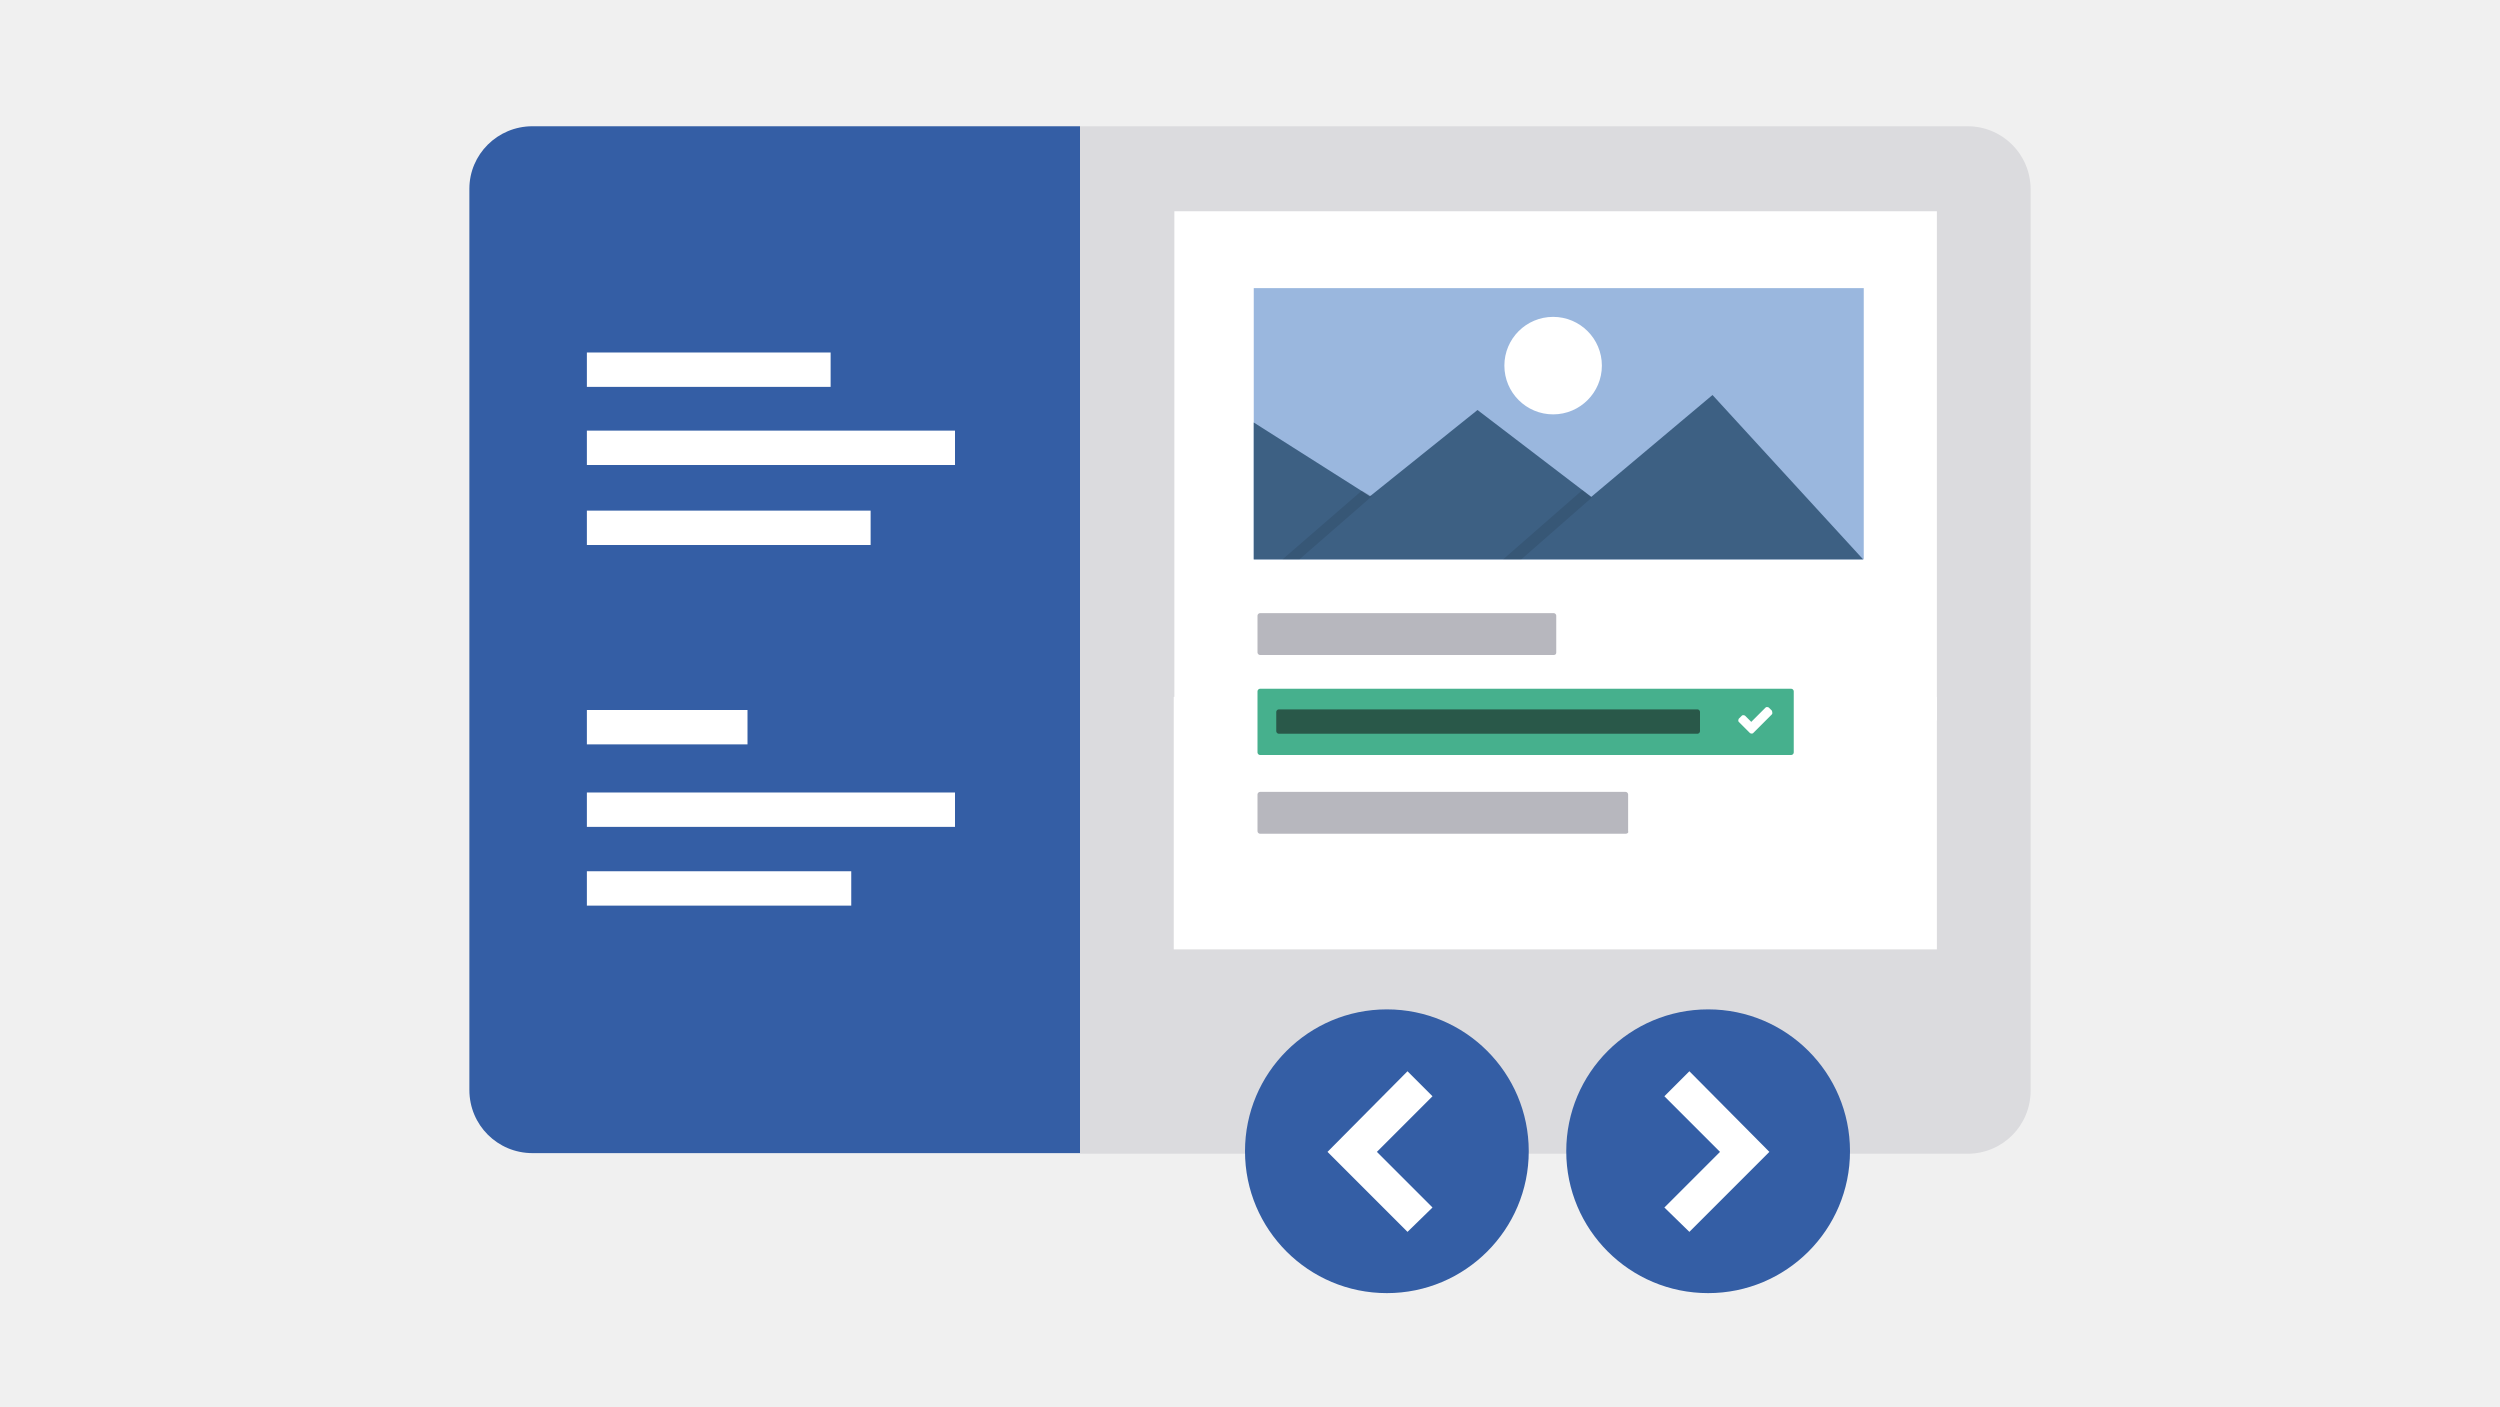
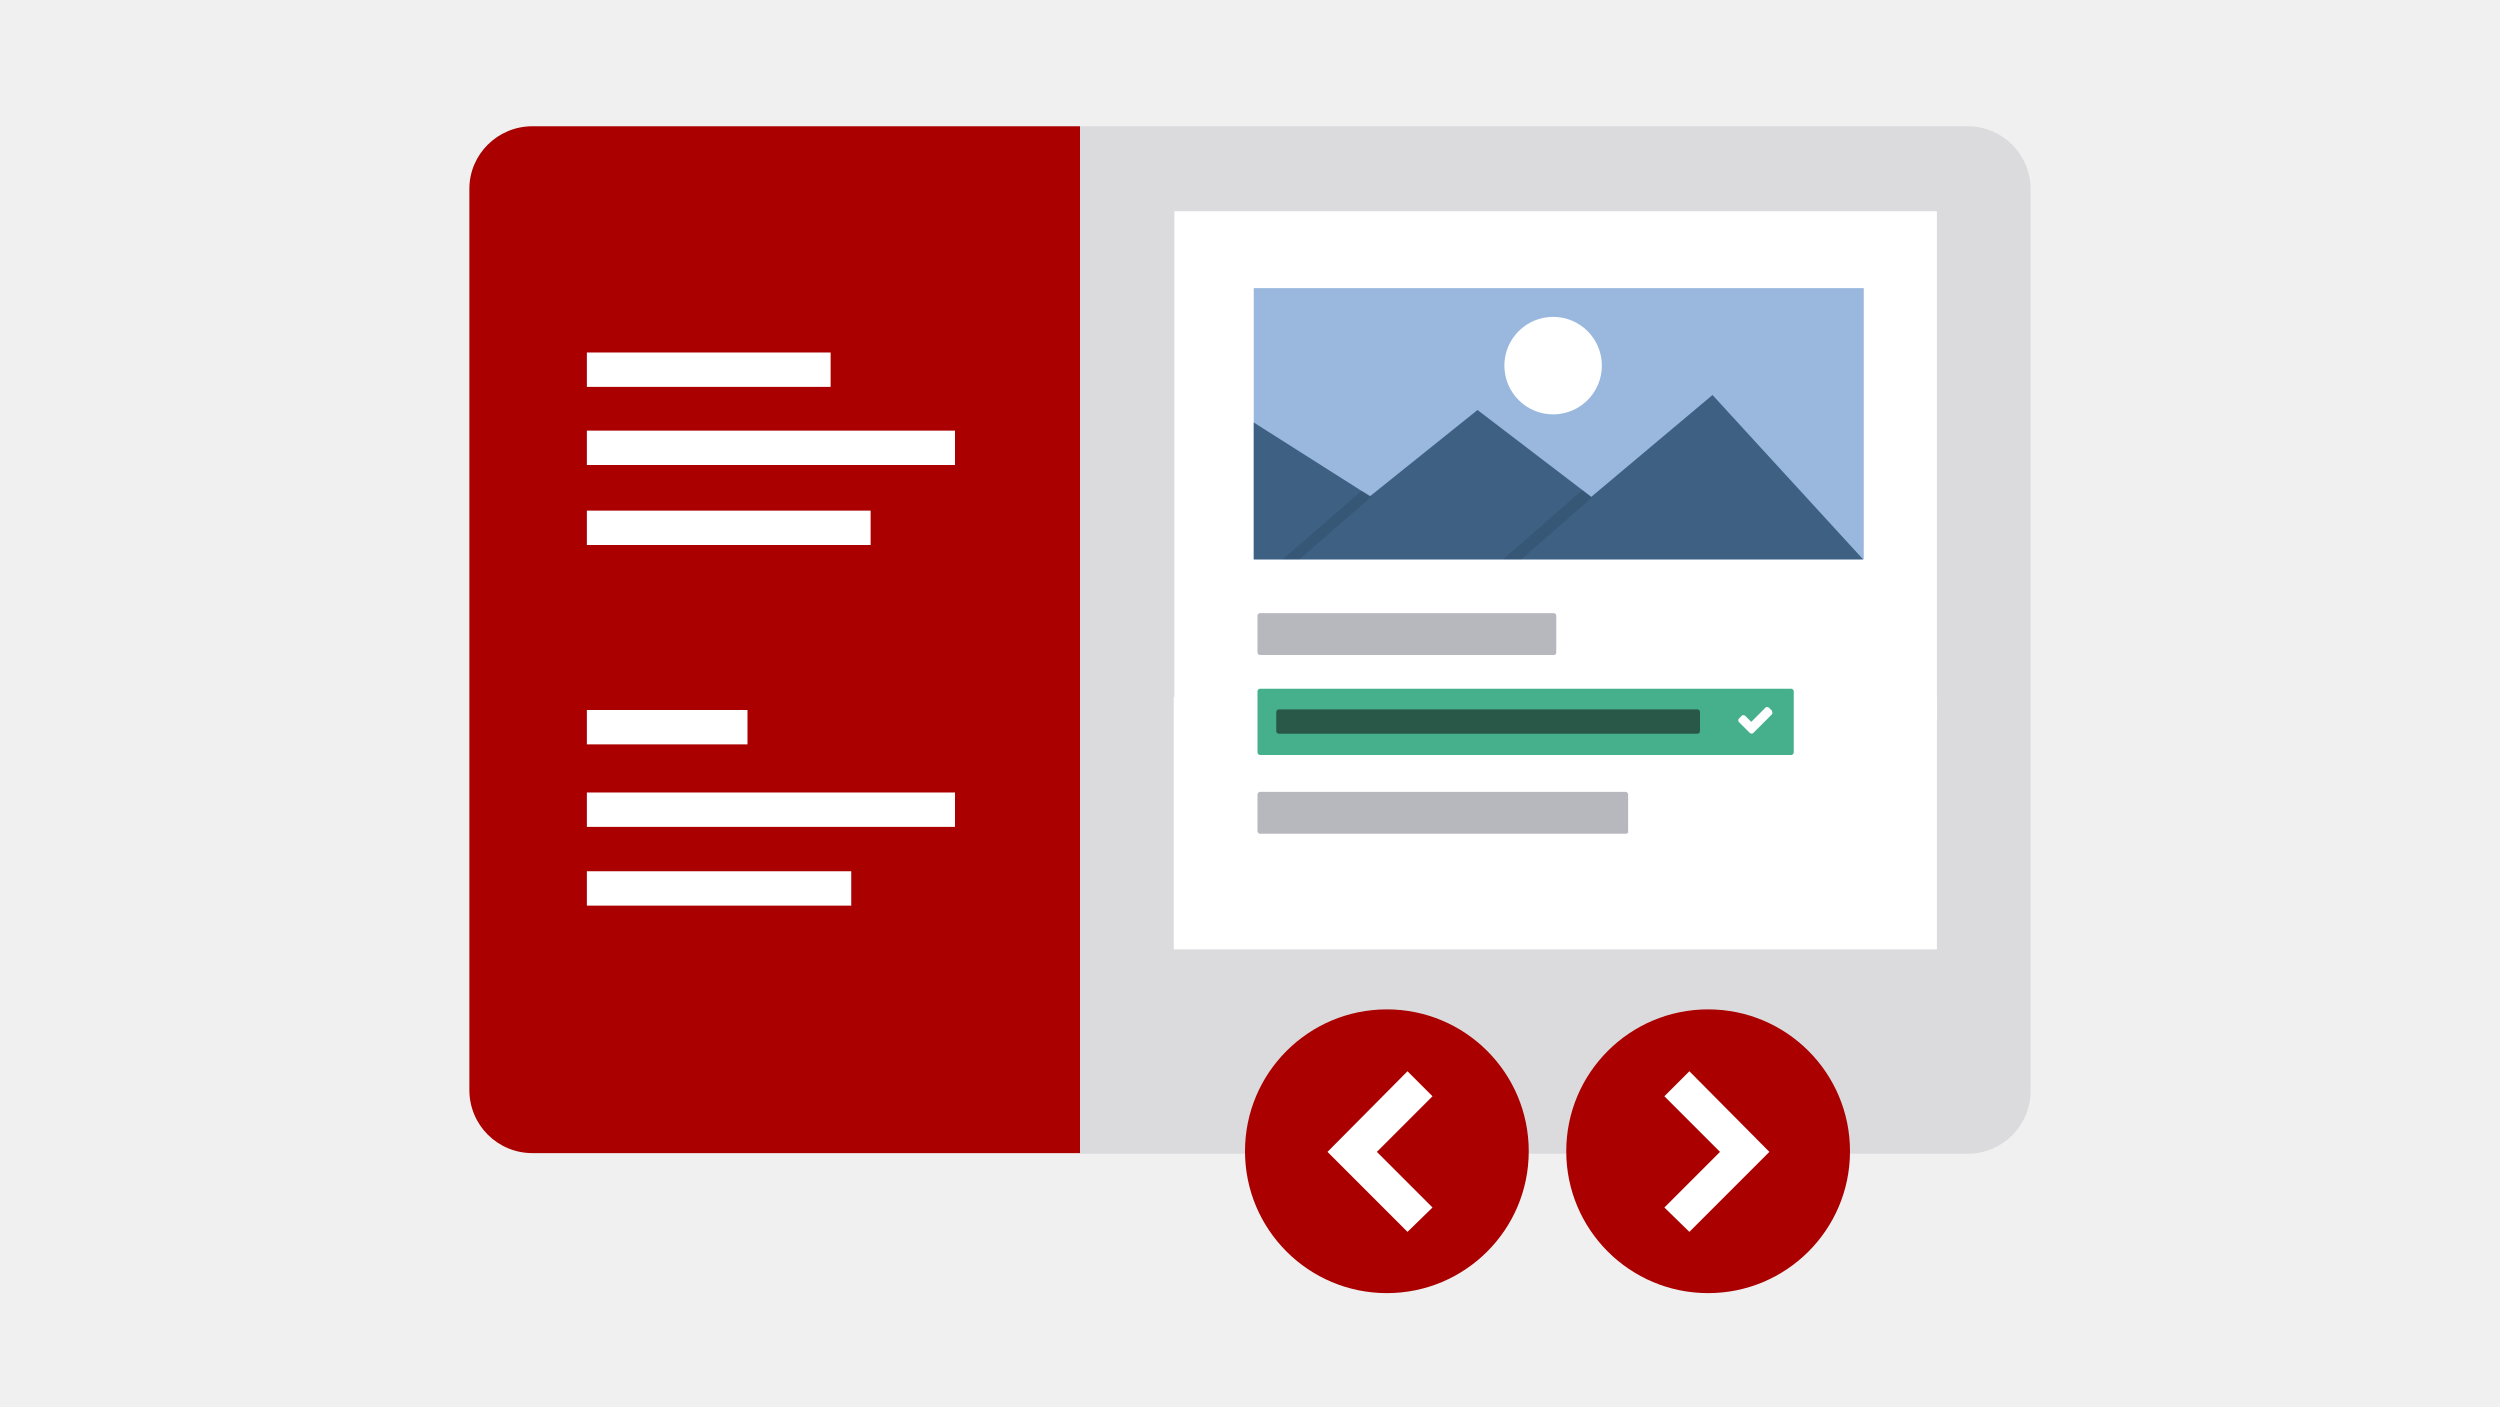
<svg xmlns="http://www.w3.org/2000/svg" version="1.1" id="Layer_1" x="0px" y="0px" viewBox="0 0 400 225" style="enable-background:new 0 0 400 225;" xml:space="preserve">
-   <style type="text/css">
+   <defs id="defs72">
+ 	
+ </defs>
+   <style type="text/css" id="style2">
	.st0{fill:none;}
	.st1{fill:#345EA5;}
	.st2{fill:#DBDBDE;}
	.st3{fill:#FFFFFF;}
	.st4{opacity:0.15;}
	.st5{fill:#9AB7DE;}
	.st6{fill:#3D6083;}
	.st7{opacity:0.1;}
	.st8{fill:#030403;}
	.st9{fill:#B7B7BE;}
	.st10{fill:#46B08D;}
	.st11{fill:#295849;}
</style>
-   <g id="Layer_2">
-     <g>
-       <rect y="0" class="st0" width="400" height="225" />
-       <path class="st1" d="M75.1,30.2v144.2c0,5.6,4.5,10.1,10.1,10.1h87.6V20.2H85.2C79.6,20.2,75.1,24.7,75.1,30.2z" />
-       <path class="st2" d="M172.8,20.2h142c5.6,0,10.1,4.5,10.1,10.1v144.2c0,5.6-4.5,10.1-10.1,10.1h-142V20.2z" />
-       <rect x="93.9" y="56.4" class="st3" width="39" height="5.5" />
-       <rect x="93.9" y="68.9" class="st3" width="58.9" height="5.5" />
-       <rect x="93.9" y="81.7" class="st3" width="45.4" height="5.5" />
-       <rect x="93.9" y="113.6" class="st3" width="25.7" height="5.5" />
-       <rect x="93.9" y="126.8" class="st3" width="58.9" height="5.5" />
-       <rect x="93.9" y="139.4" class="st3" width="42.3" height="5.5" />
-       <rect x="187.9" y="33.8" class="st3" width="122" height="81.5" />
-       <rect x="187.8" y="111.5" class="st3" width="122.1" height="40.4" />
-       <g>
-         <rect x="200.6" y="46.1" class="st5" width="97.6" height="43.4" />
-         <circle class="st3" cx="248.5" cy="58.5" r="7.8" />
-         <polygon class="st6" points="200.6,89.5 298.1,89.5 274,63.2 254.6,79.5 236.4,65.6 219.2,79.4 200.6,67.6    " />
-         <g class="st7">
-           <polygon class="st8" points="243.4,89.5 254.7,79.6 253.2,78.4 240.5,89.5     " />
-         </g>
-         <g class="st7">
-           <polygon class="st8" points="207.9,89.5 219.5,79.4 217.9,78.5 205.2,89.5     " />
-         </g>
+   <g id="g66">
+     <rect y="0" class="st0" width="400" height="225" id="rect6" x="0" />
+     <path class="st1" d="m 75.1,30.2 v 144.2 c 0,5.6 4.5,10.1 10.1,10.1 h 87.6 V 20.2 H 85.2 c -5.6,0 -10.1,4.5 -10.1,10 z" id="path8" style="fill:#aa0000" />
+     <path class="st2" d="m 172.8,20.2 h 142 c 5.6,0 10.1,4.5 10.1,10.1 v 144.2 c 0,5.6 -4.5,10.1 -10.1,10.1 h -142 z" id="path10" />
+     <rect x="93.9" y="56.4" class="st3" width="39" height="5.5" id="rect12" />
+     <rect x="93.9" y="68.9" class="st3" width="58.9" height="5.5" id="rect14" />
+     <rect x="93.9" y="81.7" class="st3" width="45.4" height="5.5" id="rect16" />
+     <rect x="93.9" y="113.6" class="st3" width="25.7" height="5.5" id="rect18" />
+     <rect x="93.9" y="126.8" class="st3" width="58.9" height="5.5" id="rect20" />
+     <rect x="93.9" y="139.4" class="st3" width="42.3" height="5.5" id="rect22" />
+     <rect x="187.9" y="33.8" class="st3" width="122" height="81.5" id="rect24" />
+     <rect x="187.8" y="111.5" class="st3" width="122.1" height="40.4" id="rect26" />
+     <g id="g42">
+       <rect x="200.6" y="46.1" class="st5" width="97.6" height="43.4" id="rect28" />
+       <circle class="st3" cx="248.5" cy="58.5" r="7.8" id="circle30" />
+       <polygon class="st6" points="274,63.2 254.6,79.5 236.4,65.6 219.2,79.4 200.6,67.6 200.6,89.5 298.1,89.5 " id="polygon32" />
+       <g class="st7" id="g36">
+         <polygon class="st8" points="253.2,78.4 240.5,89.5 243.4,89.5 254.7,79.6 " id="polygon34" />
      </g>
-       <path class="st9" d="M248.6,104.8h-47c-0.2,0-0.4-0.2-0.4-0.4v-5.9c0-0.2,0.2-0.4,0.4-0.4h47c0.2,0,0.4,0.2,0.4,0.4v5.9    C249,104.6,248.9,104.8,248.6,104.8z" />
-       <path class="st9" d="M260.1,133.4h-58.5c-0.2,0-0.4-0.2-0.4-0.4v-5.9c0-0.2,0.2-0.4,0.4-0.4h58.5c0.2,0,0.4,0.2,0.4,0.4v5.9    C260.6,133.2,260.4,133.4,260.1,133.4z" />
-       <path class="st10" d="M286.6,120.8h-85c-0.2,0-0.4-0.2-0.4-0.4v-9.8c0-0.2,0.2-0.4,0.4-0.4h85c0.2,0,0.4,0.2,0.4,0.4v9.8    C287,120.6,286.8,120.8,286.6,120.8z" />
-       <path class="st11" d="M271.6,117.4h-67c-0.2,0-0.4-0.2-0.4-0.4v-3.1c0-0.2,0.2-0.4,0.4-0.4h67c0.2,0,0.4,0.2,0.4,0.4v3.1    C272,117.2,271.8,117.4,271.6,117.4z" />
-       <path class="st3" d="M283.5,114.3l-2.5,2.5l-0.5,0.5c-0.1,0.1-0.3,0.1-0.5,0l-0.5-0.5l-1.3-1.3c-0.1-0.1-0.1-0.3,0-0.5l0.5-0.5    c0.1-0.1,0.3-0.1,0.5,0l1,1l2.3-2.3c0.1-0.1,0.3-0.1,0.5,0l0.5,0.5C283.6,114,283.6,114.2,283.5,114.3L283.5,114.3z" />
-       <g>
-         <circle class="st1" cx="221.9" cy="184.2" r="22.7" />
+       <g class="st7" id="g40">
+         <polygon class="st8" points="217.9,78.5 205.2,89.5 207.9,89.5 219.5,79.4 " id="polygon38" />
      </g>
-       <g>
-         <circle class="st1" cx="273.3" cy="184.2" r="22.7" />
-       </g>
-       <polygon class="st3" points="229.2,175.4 225.2,171.4 212.4,184.3 212.4,184.3 212.4,184.3 225.2,197.1 229.2,193.2 220.3,184.3       " />
-       <polygon class="st3" points="266.3,193.2 270.3,197.1 283.1,184.3 283.1,184.3 283.1,184.3 270.3,171.4 266.3,175.4 275.2,184.3       " />
    </g>
+     <path class="st9" d="m 248.6,104.8 h -47 c -0.2,0 -0.4,-0.2 -0.4,-0.4 v -5.9 c 0,-0.2 0.2,-0.4 0.4,-0.4 h 47 c 0.2,0 0.4,0.2 0.4,0.4 v 5.9 c 0,0.2 -0.1,0.4 -0.4,0.4 z" id="path44" />
+     <path class="st9" d="m 260.1,133.4 h -58.5 c -0.2,0 -0.4,-0.2 -0.4,-0.4 v -5.9 c 0,-0.2 0.2,-0.4 0.4,-0.4 h 58.5 c 0.2,0 0.4,0.2 0.4,0.4 v 5.9 c 0.1,0.2 -0.1,0.4 -0.4,0.4 z" id="path46" />
+     <path class="st10" d="m 286.6,120.8 h -85 c -0.2,0 -0.4,-0.2 -0.4,-0.4 v -9.8 c 0,-0.2 0.2,-0.4 0.4,-0.4 h 85 c 0.2,0 0.4,0.2 0.4,0.4 v 9.8 c 0,0.2 -0.2,0.4 -0.4,0.4 z" id="path48" />
+     <path class="st11" d="m 271.6,117.4 h -67 c -0.2,0 -0.4,-0.2 -0.4,-0.4 v -3.1 c 0,-0.2 0.2,-0.4 0.4,-0.4 h 67 c 0.2,0 0.4,0.2 0.4,0.4 v 3.1 c 0,0.2 -0.2,0.4 -0.4,0.4 z" id="path50" />
+     <path class="st3" d="m 283.5,114.3 -2.5,2.5 -0.5,0.5 c -0.1,0.1 -0.3,0.1 -0.5,0 l -0.5,-0.5 -1.3,-1.3 c -0.1,-0.1 -0.1,-0.3 0,-0.5 l 0.5,-0.5 c 0.1,-0.1 0.3,-0.1 0.5,0 l 1,1 2.3,-2.3 c 0.1,-0.1 0.3,-0.1 0.5,0 l 0.5,0.5 c 0.1,0.3 0.1,0.5 0,0.6 z" id="path52" />
+     <g id="g56" style="fill:#aa0000">
+       <circle class="st1" cx="221.9" cy="184.2" r="22.7" id="circle54" style="fill:#aa0000" />
+     </g>
+     <g id="g60" style="fill:#aa0000">
+       <circle class="st1" cx="273.3" cy="184.2" r="22.7" id="circle58" style="fill:#aa0000" />
+     </g>
+     <polygon class="st3" points="212.4,184.3 212.4,184.3 212.4,184.3 225.2,197.1 229.2,193.2 220.3,184.3 229.2,175.4 225.2,171.4 " id="polygon62" />
+     <polygon class="st3" points="283.1,184.3 283.1,184.3 283.1,184.3 270.3,171.4 266.3,175.4 275.2,184.3 266.3,193.2 270.3,197.1 " id="polygon64" />
  </g>
</svg>
